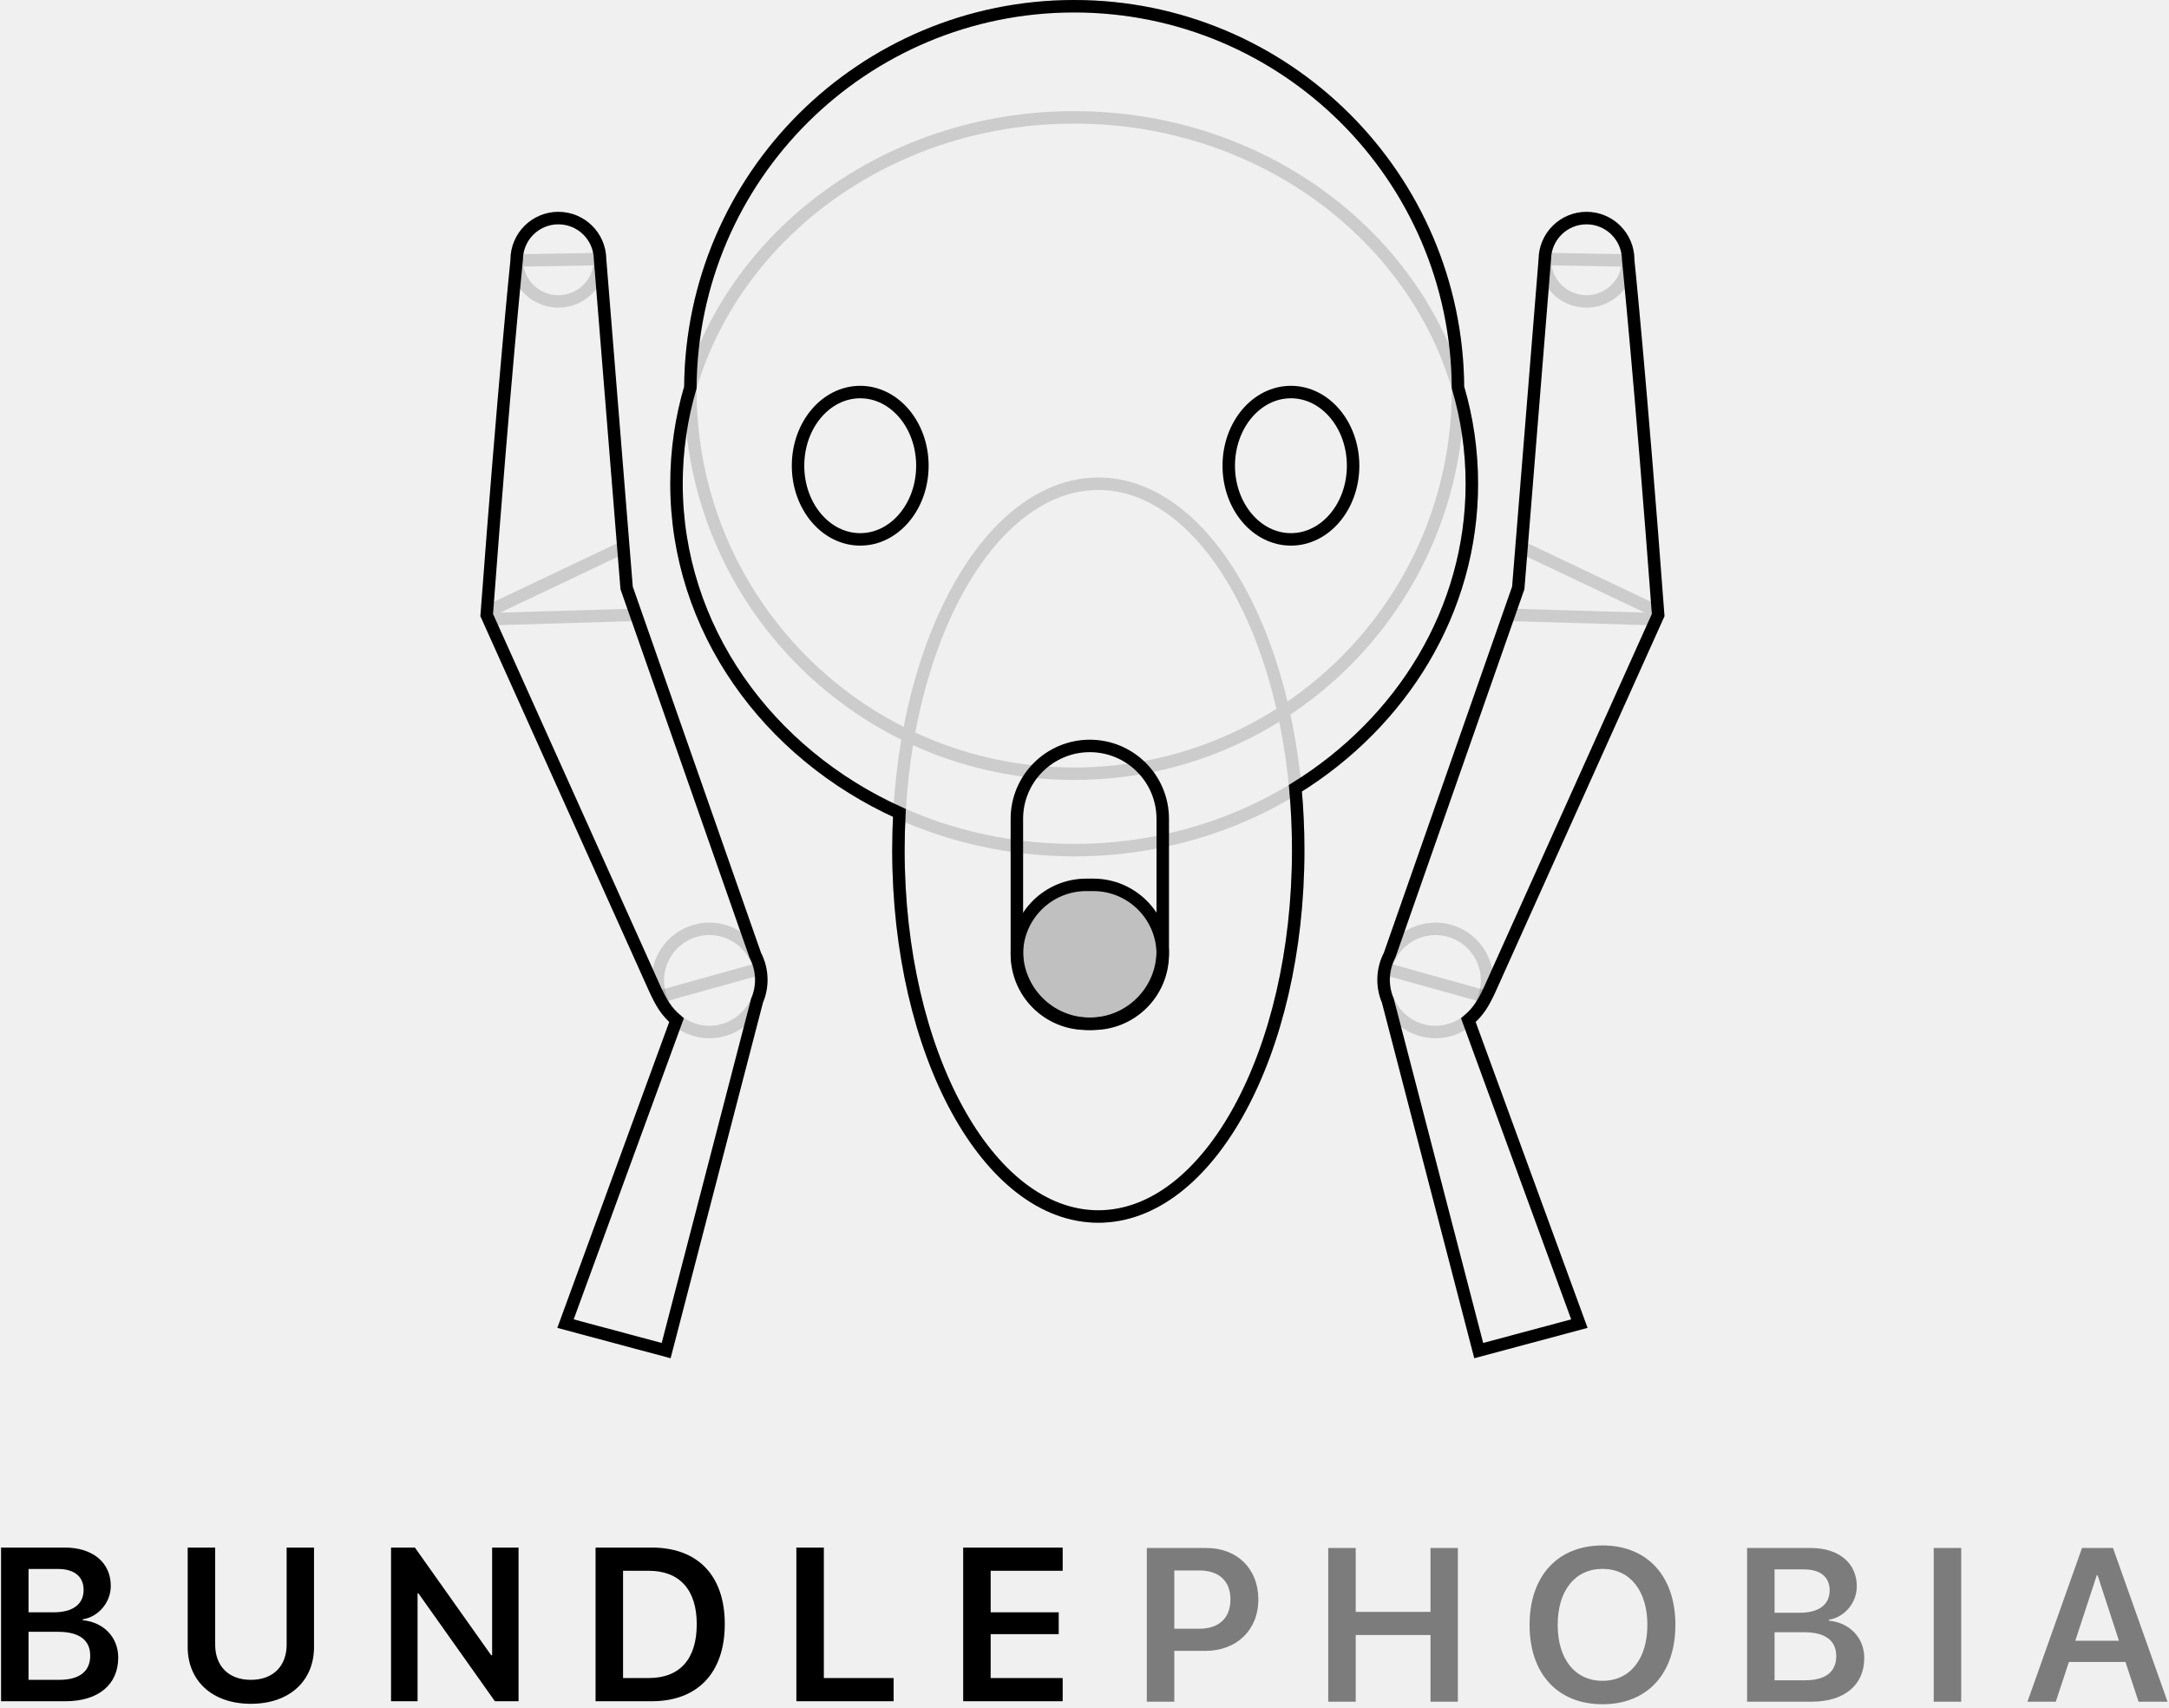
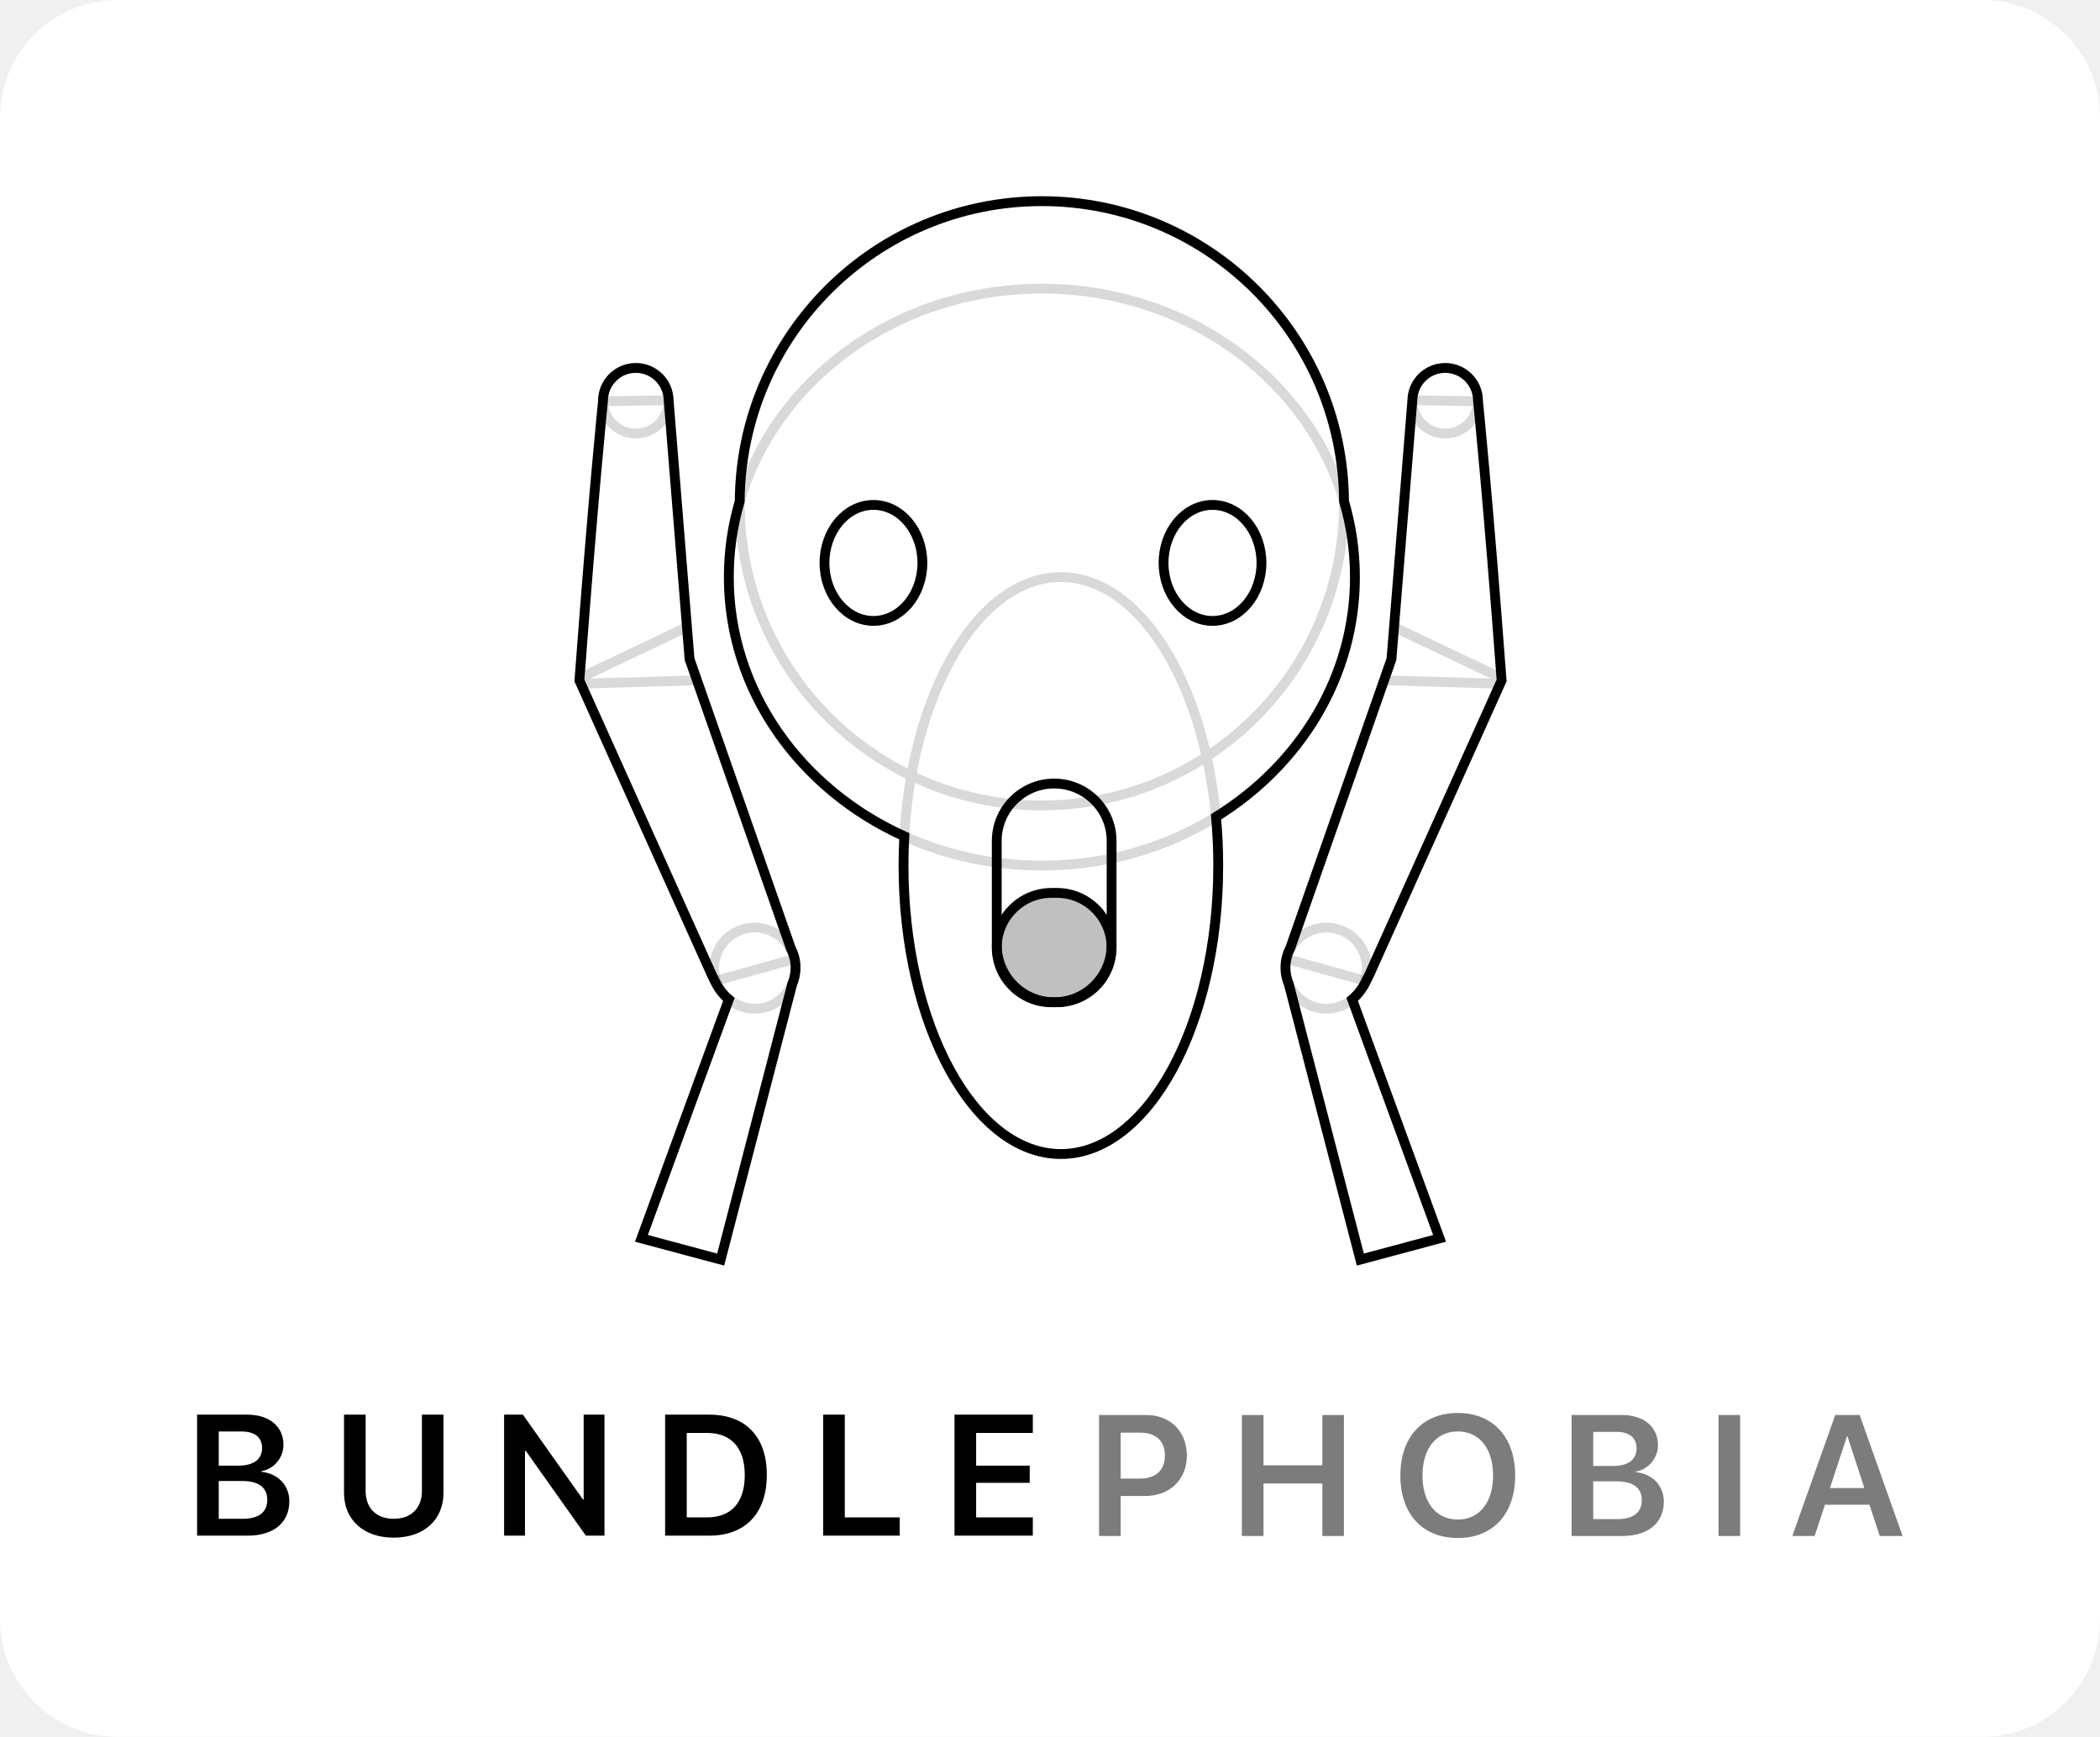
- <svg xmlns="http://www.w3.org/2000/svg" width="348px" height="274px" viewBox="0 0 348 274" version="1.1">
+ <svg xmlns="http://www.w3.org/2000/svg" width="428px" height="354px" viewBox="-40 -40 428 354" version="1.1">
+   <rect x="-40" y="-40" width="428" height="354" rx="24" fill="#FFFFFF" />
  <defs />
  <g id="Page-1" stroke="none" stroke-width="1" fill="none" fill-rule="evenodd">
    <g id="Desktop-HD" transform="translate(-198, -29)">
      <g id="Group-13" transform="translate(198, 30)">
        <g id="Group-7" transform="translate(76, 0)" stroke="#000000" stroke-width="2">
          <g id="Group-6" transform="translate(52.03945, 61.85877)">
            <rect id="Rectangle" fill="#C0C0C0" x="35.109" y="79.135" width="23.406" height="22.291" rx="11.146" />
            <rect id="Rectangle" x="35.109" y="56.843" width="23.406" height="44.583" rx="11.703" />
            <ellipse id="Oval-2" cx="9.976" cy="11.876" rx="9.976" ry="11.821" />
            <ellipse id="Oval-2" cx="79.08" cy="11.876" rx="9.976" ry="11.821" />
          </g>
          <g id="Group-3" transform="translate(145.6635, 33.99446)">
            <g id="Group-2" opacity="0.15">
              <circle id="Oval-3" cx="32.88" cy="6.687" r="6.687" />
              <circle id="Oval-3" cx="8.649" cy="122.335" r="8.276" />
              <path d="M25.072,6.695 L38.447,6.695 M44.376,64.167 L21.476,63.888" id="Rectangle-3" transform="translate(32.92593, 35.43064) rotate(1) translate(-32.92593, -35.43064) " />
              <path d="M45.281,58.613 L21.372,57.188" id="Rectangle-3" transform="translate(33.43202, 57.96793) scale(-1, -1) rotate(22) translate(-33.43202, -57.96793) " />
            </g>
            <path d="M13.921,128.707 C15.587,127.285 16.34,125.975 17.382,123.732 L44.379,63.703 C41.543,25.787 39.567,6.782 39.567,6.687 C39.567,2.994 36.573,0 32.88,0 C29.228,0 26.26,2.927 26.194,6.563 L21.929,59.349 L1.289,118.288 C0.669,119.466 0.318,120.808 0.318,122.232 C0.318,123.421 0.563,124.552 1.004,125.579 L15.587,181.737 L31.736,177.41 L13.921,128.707 Z" id="Combined-Shape" />
            <path d="M1.137,120.622 L16.107,124.792" id="Path-4" opacity="0.15" />
          </g>
          <g id="Group-3" transform="translate(23.3905, 124.9003) scale(-1, 1) translate(-23.3905, -124.9003) translate(0.314412, 33.99446)">
            <g id="Group-2" opacity="0.15">
              <circle id="Oval-3" cx="32.88" cy="6.687" r="6.687" />
              <circle id="Oval-3" cx="8.649" cy="122.335" r="8.276" />
              <path d="M25.072,6.695 L38.447,6.695 M44.376,64.167 L21.476,63.888" id="Rectangle-3" transform="translate(32.92593, 35.43064) rotate(1) translate(-32.92593, -35.43064) " />
              <path d="M45.281,58.613 L21.372,57.188" id="Rectangle-3" transform="translate(33.43202, 57.96793) scale(-1, -1) rotate(22) translate(-33.43202, -57.96793) " />
            </g>
            <path d="M13.921,128.707 C15.587,127.285 16.34,125.975 17.382,123.732 L44.379,63.703 C41.543,25.787 39.567,6.782 39.567,6.687 C39.567,2.994 36.573,0 32.88,0 C29.228,0 26.26,2.927 26.194,6.563 L21.929,59.349 L1.289,118.288 C0.669,119.466 0.318,120.808 0.318,122.232 C0.318,123.421 0.563,124.552 1.004,125.579 L15.587,181.737 L31.736,177.41 L13.921,128.707 Z" id="Combined-Shape" />
            <path d="M1.137,120.622 L16.107,124.792" id="Path-4" opacity="0.15" />
          </g>
          <g id="Group-5" transform="translate(32.53443, 0)">
            <path d="M99.299,125.494 C116.375,114.943 127.614,96.994 127.614,76.627 C127.614,71.28 126.84,66.099 125.388,61.176 C125.171,27.352 97.684,0 63.809,0 C29.934,0 2.448,27.352 2.23,61.176 C0.779,66.099 0.004,71.28 0.004,76.627 C0.004,99.829 14.59,119.892 35.773,129.455 C35.665,131.417 35.61,133.407 35.61,135.421 C35.61,167.891 49.969,194.214 67.682,194.214 C85.395,194.214 99.754,167.891 99.754,135.421 C99.754,132.037 99.598,128.721 99.299,125.494 Z" id="Combined-Shape" />
            <g id="Group-4" opacity="0.15">
              <circle id="Oval-4" cx="63.809" cy="61.58" r="61.58" />
              <ellipse id="Oval-4" cx="63.809" cy="76.627" rx="63.805" ry="58.794" />
              <ellipse id="Oval-5" cx="67.682" cy="135.421" rx="32.072" ry="58.794" />
            </g>
          </g>
        </g>
        <path d="M10.51,272 L0.17,272 L0.17,247.339 L10.407,247.339 C14.885,247.339 17.773,249.749 17.773,253.492 C17.773,256.141 15.808,258.448 13.278,258.858 L13.278,258.995 C16.628,259.319 18.969,261.729 18.969,264.993 C18.969,269.334 15.773,272 10.51,272 Z M4.58,250.774 L4.58,257.73 L8.613,257.73 C11.689,257.73 13.415,256.431 13.415,254.141 C13.415,251.988 11.928,250.774 9.296,250.774 L4.58,250.774 Z M4.58,268.565 L9.501,268.565 C12.749,268.565 14.475,267.215 14.475,264.686 C14.475,262.173 12.697,260.857 9.313,260.857 L4.58,260.857 L4.58,268.565 Z M34.523,247.339 L30.114,247.339 L30.114,263.301 C30.114,268.685 34.01,272.41 40.248,272.41 C46.503,272.41 50.382,268.685 50.382,263.301 L50.382,247.339 L45.99,247.339 L45.99,262.908 C45.99,266.275 43.905,268.565 40.248,268.565 C36.591,268.565 34.523,266.275 34.523,262.908 L34.523,247.339 Z M66.996,272 L66.996,254.705 L67.149,254.705 L79.403,272 L83.197,272 L83.197,247.339 L78.958,247.339 L78.958,264.617 L78.805,264.617 L66.568,247.339 L62.74,247.339 L62.74,272 L66.996,272 Z M95.555,247.339 L104.561,247.339 C111.927,247.339 116.285,251.8 116.285,259.61 C116.285,267.42 111.944,272 104.561,272 L95.555,272 L95.555,247.339 Z M99.964,251.065 L99.964,268.274 L104.1,268.274 C109.056,268.274 111.79,265.25 111.79,259.627 C111.79,254.107 109.021,251.065 104.1,251.065 L99.964,251.065 Z M143.374,268.274 L132.18,268.274 L132.18,247.339 L127.771,247.339 L127.771,272 L143.374,272 L143.374,268.274 Z M170.498,268.274 L158.945,268.274 L158.945,261.233 L169.865,261.233 L169.865,257.73 L158.945,257.73 L158.945,251.065 L170.498,251.065 L170.498,247.339 L154.536,247.339 L154.536,272 L170.498,272 L170.498,268.274 Z" id="BUNDLE" fill="#000000" />
        <path d="M184,247.41 L193.587,247.41 C198.492,247.41 201.893,250.743 201.893,255.665 C201.893,260.586 198.39,263.919 193.399,263.919 L188.409,263.919 L188.409,272.071 L184,272.071 L184,247.41 Z M188.409,251.016 L188.409,260.364 L192.408,260.364 C195.57,260.364 197.416,258.655 197.416,255.665 C197.416,252.708 195.587,251.016 192.425,251.016 L188.409,251.016 Z M233.904,272.071 L233.904,247.41 L229.512,247.41 L229.512,257.664 L217.515,257.664 L217.515,247.41 L213.106,247.41 L213.106,272.071 L217.515,272.071 L217.515,261.373 L229.512,261.373 L229.512,272.071 L233.904,272.071 Z M257.114,247 C264.292,247 268.804,251.905 268.804,259.749 C268.804,267.593 264.292,272.481 257.114,272.481 C249.919,272.481 245.408,267.593 245.408,259.749 C245.408,251.905 249.919,247 257.114,247 Z M257.114,250.76 C252.705,250.76 249.919,254.246 249.919,259.749 C249.919,265.235 252.705,268.721 257.114,268.721 C261.506,268.721 264.309,265.235 264.309,259.749 C264.309,254.246 261.506,250.76 257.114,250.76 Z M290.646,272.071 L280.307,272.071 L280.307,247.41 L290.544,247.41 C295.021,247.41 297.91,249.82 297.91,253.562 C297.91,256.211 295.944,258.519 293.415,258.929 L293.415,259.065 C296.765,259.39 299.106,261.8 299.106,265.064 C299.106,269.405 295.91,272.071 290.646,272.071 Z M284.716,250.845 L284.716,257.801 L288.75,257.801 C291.826,257.801 293.552,256.502 293.552,254.212 C293.552,252.059 292.065,250.845 289.433,250.845 L284.716,250.845 Z M284.716,268.636 L289.638,268.636 C292.885,268.636 294.611,267.286 294.611,264.756 C294.611,262.244 292.834,260.928 289.45,260.928 L284.716,260.928 L284.716,268.636 Z M314.66,272.071 L314.66,247.41 L310.25,247.41 L310.25,272.071 L314.66,272.071 Z M343.116,272.071 L341.014,265.696 L331.939,265.696 L329.837,272.071 L325.292,272.071 L334.042,247.41 L339.015,247.41 L347.765,272.071 L343.116,272.071 Z M336.417,251.768 L332.965,262.295 L339.972,262.295 L336.537,251.768 L336.417,251.768 Z" id="PHOBIA" fill="#7C7C7C" />
      </g>
    </g>
  </g>
</svg>
